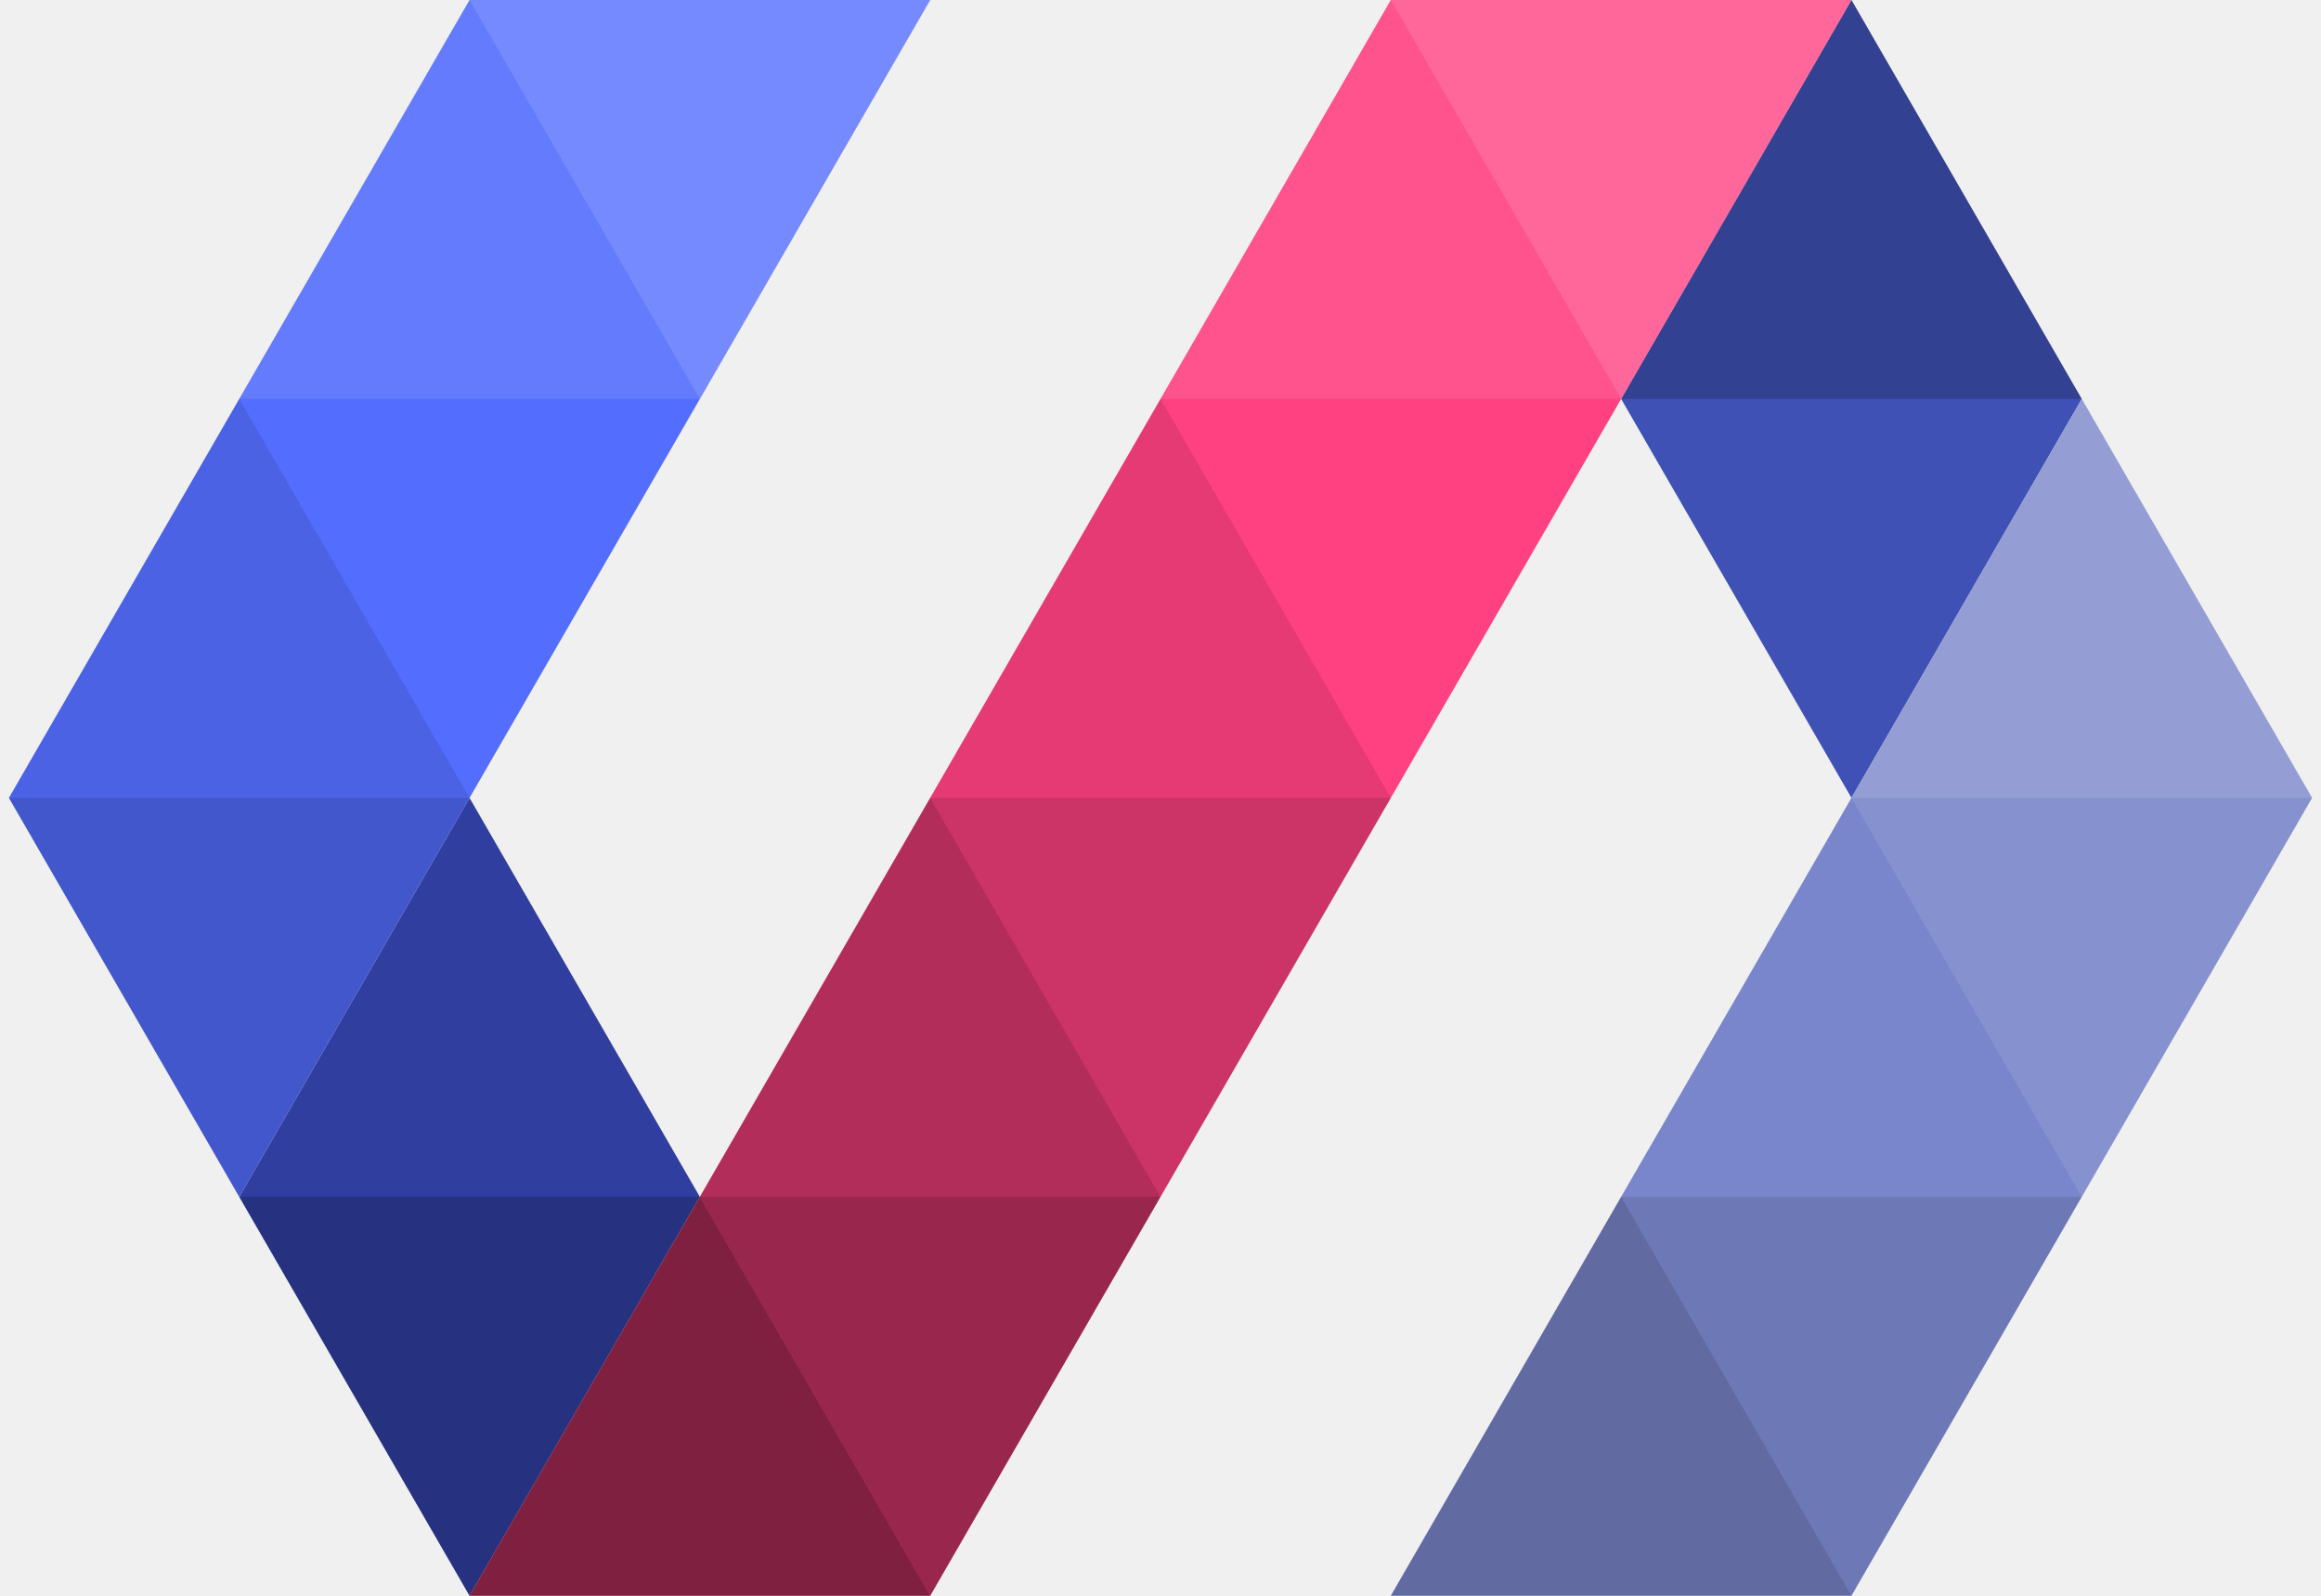
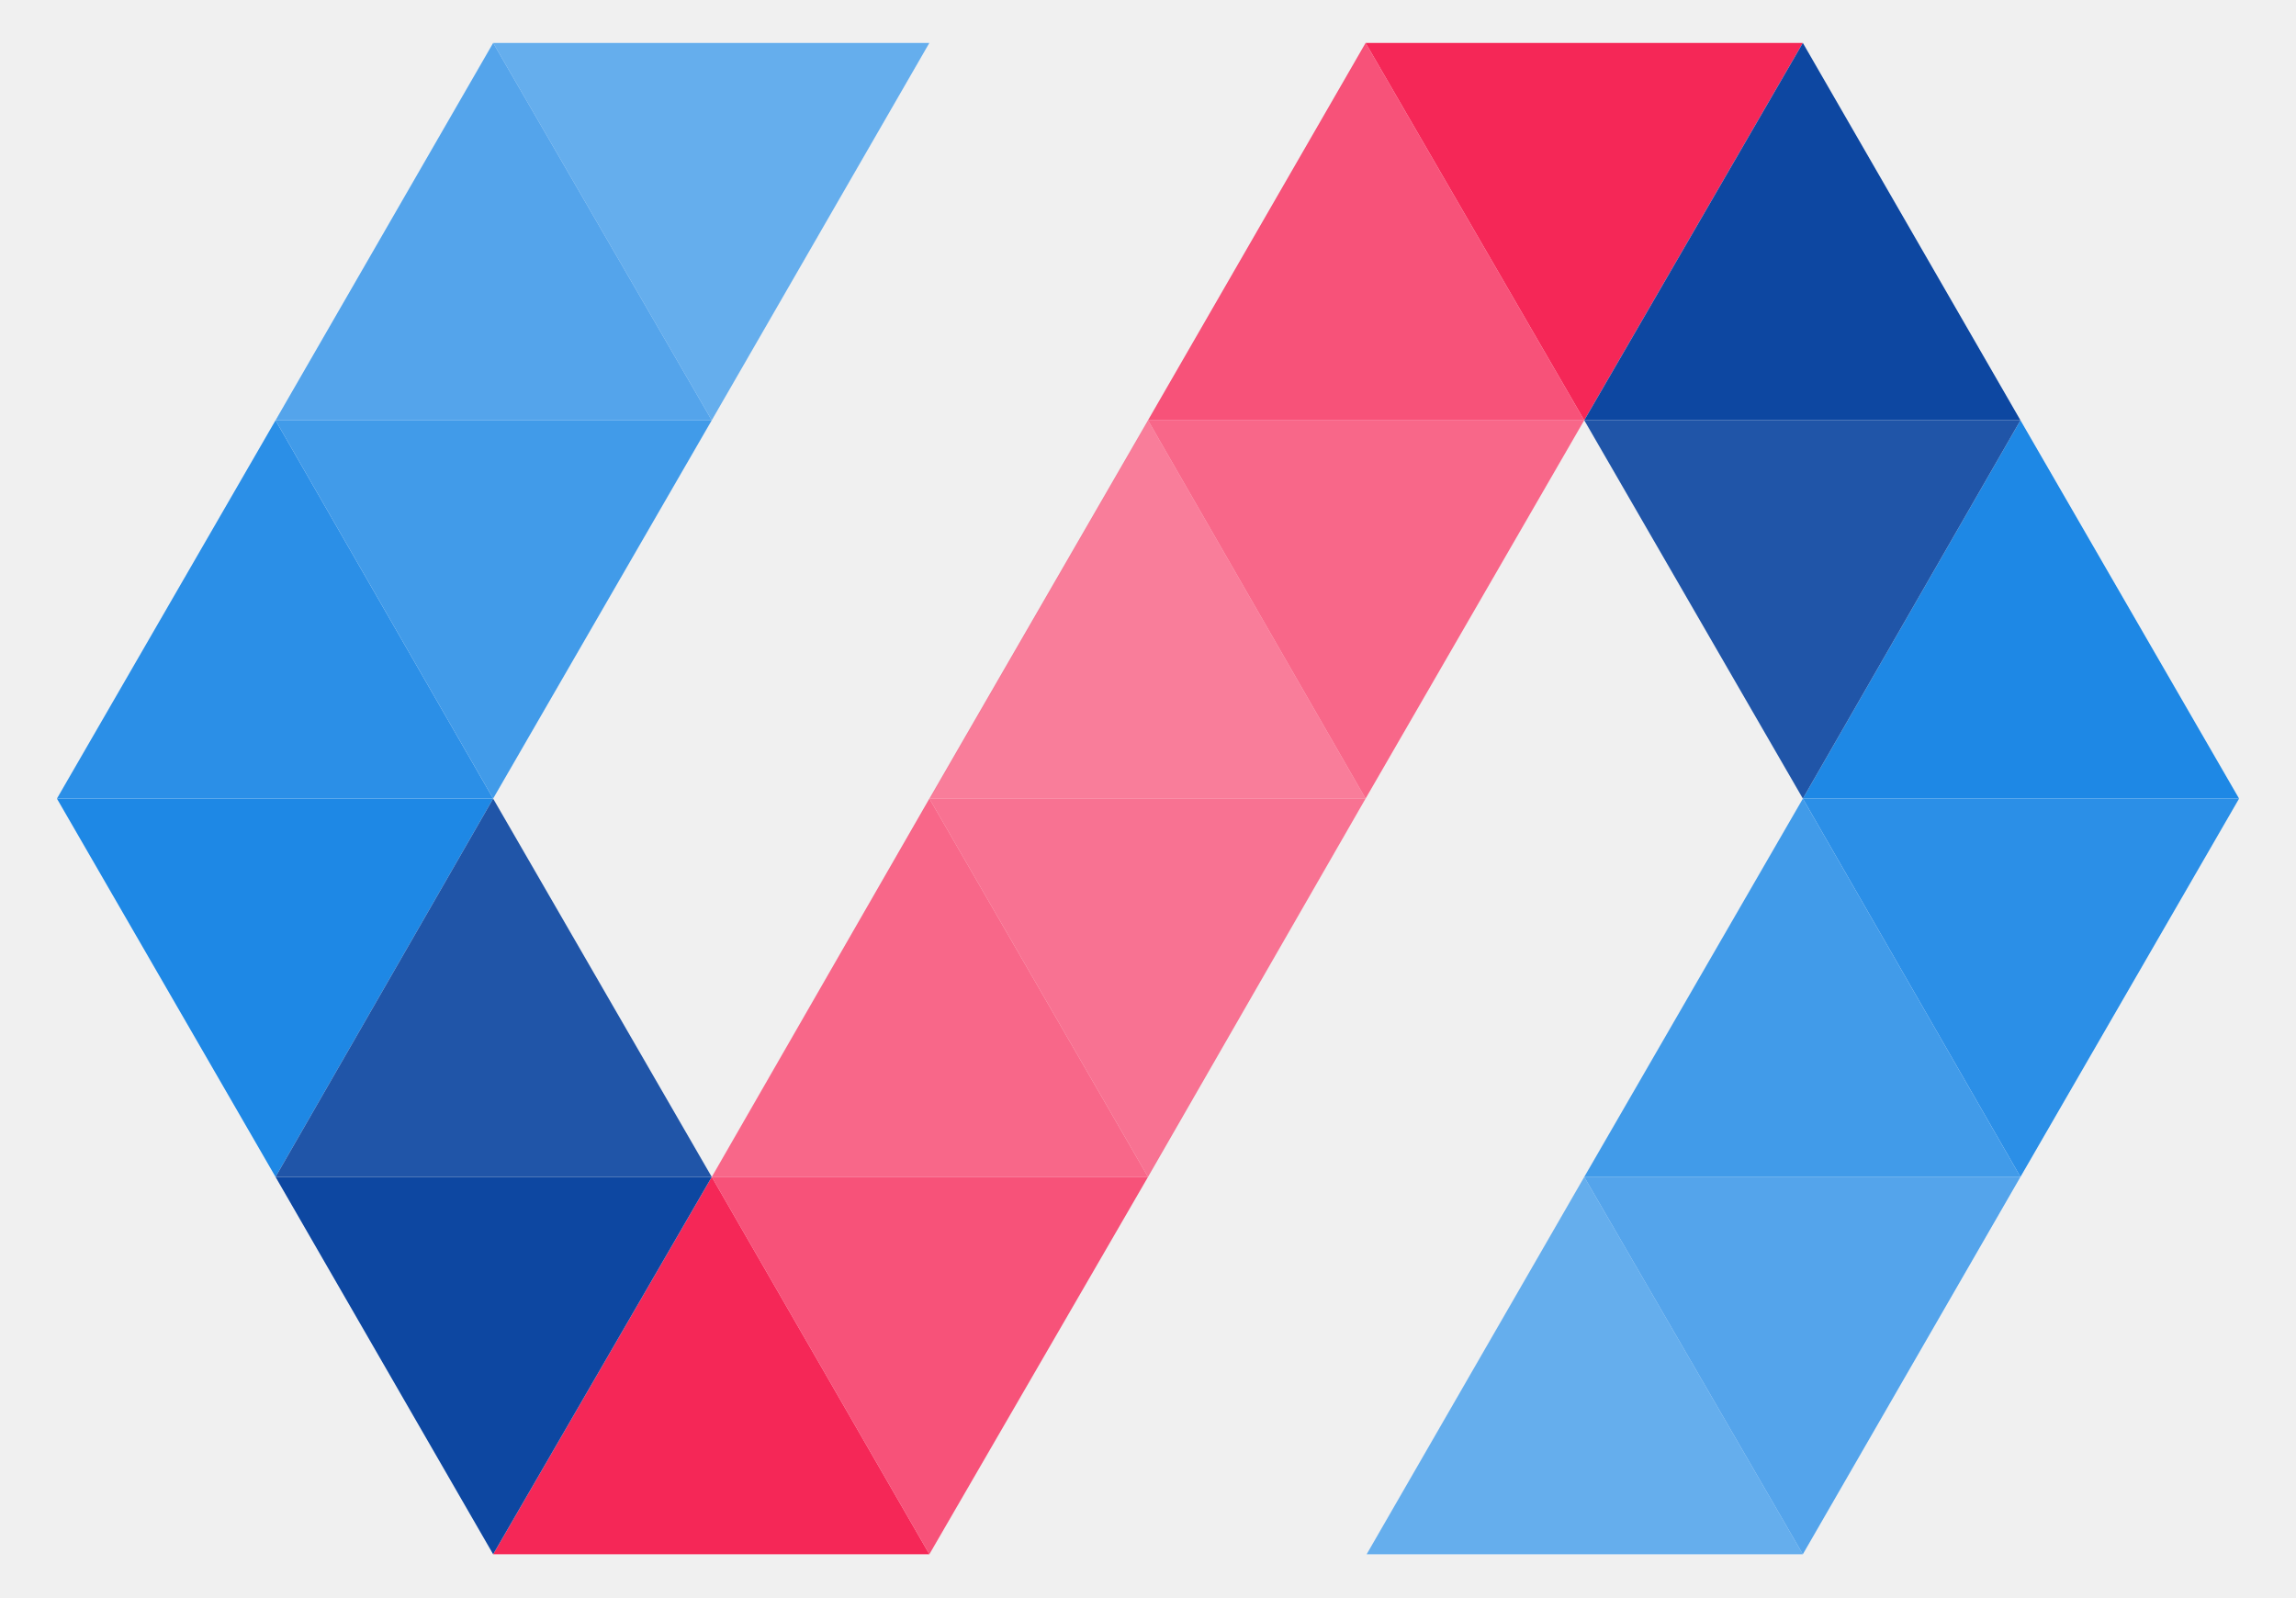
- <svg xmlns="http://www.w3.org/2000/svg" version="1.1" id="Layer_1" x="0px" y="0px" width="416px" height="286px" viewBox="0 0 416 286" enable-background="new 0 0 416 286" xml:space="preserve">
+ <svg xmlns="http://www.w3.org/2000/svg" version="1.1" id="Layer_1" x="0px" y="0px" viewBox="0 0 230 160" style="enable-background:new 0 0 230 160;" xml:space="preserve">
+   <style type="text/css">
+ 	.st0{fill:#FFFFFF;}
+ 	.st1{opacity:0.8;fill:#F52757;}
+ 	.st2{opacity:0.7;fill:#F52757;}
+ 	.st3{opacity:0.6;fill:#F52757;}
+ 	.st4{opacity:0.68;fill:#1E88E5;}
+ 	.st5{opacity:0.76;fill:#1E88E5;}
+ 	.st6{opacity:0.84;fill:#1E88E5;}
+ 	.st7{opacity:0.94;fill:#1E88E5;}
+ 	.st8{opacity:0.65;fill:#F52757;}
+ 	.st9{fill:#F52757;}
+ 	.st10{fill:#1E88E5;}
+ 	.st11{opacity:0.92;fill:#0D47A1;}
+ 	.st12{fill:#0D47A1;}
+ </style>
  <g>
-     <g>
-       <polygon fill="#303F9F" points="84.157,143 42.878,214.5 84.157,286 125.436,214.5   " />
-       <polygon fill="#3F51B5" points="331.842,0 290.561,71.5 331.842,143 373.121,71.5   " />
-       <polygon fill="#7986CB" points="373.121,71.5 249.278,286 331.842,286 414.4,143   " />
-       <polygon fill="#FF4081" points="249.278,0 84.157,286 166.721,286 331.842,0   " />
-       <polygon fill="#536DFE" points="84.157,0 1.596,143 42.878,214.5 166.721,0   " />
-       <polygon fill="#FFFFFF" fill-opacity="0.2" points="249.278,0 290.561,71.5 331.842,0   " />
-       <polygon fill="#FFFFFF" fill-opacity="0.1" points="208,71.5 249.278,0 290.561,71.5   " />
-       <polygon fill="#FFFFFF" fill-opacity="0" points="208,71.5 249.278,143 290.561,71.5   " />
-       <polygon fill-opacity="0.1" points="166.721,143 208,71.5 249.278,143   " />
-       <polygon fill-opacity="0.2" points="166.721,143 208,214.5 249.278,143   " />
-       <polygon fill-opacity="0.3" points="125.438,214.5 166.721,143 208,214.5   " />
-       <polygon fill-opacity="0.4" points="125.438,214.5 166.721,286 208,214.5   " />
-       <polygon fill-opacity="0.5" points="84.157,286 125.438,214.5 166.721,286   " />
-       <polygon fill="#FFFFFF" fill-opacity="0.2" points="84.157,0 125.438,71.5 166.721,0   " />
-       <polygon fill="#FFFFFF" fill-opacity="0.1" points="42.878,71.5 84.157,0 125.438,71.5   " />
-       <polygon fill="#FFFFFF" fill-opacity="0" points="42.878,71.5 84.157,143 125.438,71.5   " />
-       <polygon fill-opacity="0.1" points="1.598,143 42.878,71.5 84.157,143   " />
-       <polygon fill-opacity="0.2" points="1.598,143 42.878,214.5 84.157,143   " />
-       <polygon fill="#FFFFFF" fill-opacity="0" points="125.438,214.5 84.157,143 42.878,214.5   " />
-       <polygon fill-opacity="0.2" points="125.438,214.5 84.157,286 42.878,214.5   " />
-       <polygon fill-opacity="0.2" points="373.121,71.5 331.842,0 290.561,71.5   " />
-       <polygon fill="#FFFFFF" fill-opacity="0" points="373.121,71.5 331.842,143 290.561,71.5   " />
-       <g>
-         <polygon fill="#FFFFFF" fill-opacity="0.2" points="331.842,143 373.121,71.5 414.4,143    " />
-         <polygon fill="#FFFFFF" fill-opacity="0.1" points="331.842,143 373.121,214.5 414.4,143    " />
-         <polygon fill="#FFFFFF" fill-opacity="0" points="290.561,214.5 331.842,143 373.121,214.5    " />
-         <polygon fill-opacity="0.1" points="290.561,214.5 331.842,286 373.121,214.5    " />
-         <polygon fill-opacity="0.2" points="249.278,286 290.561,214.5 331.842,286    " />
-       </g>
-     </g>
-     <rect y="-65" fill="none" width="416" height="416" />
-   </g>
-   <g display="none">
-     <g display="inline">
-       <polygon fill="#303F9F" points="84.157,143 42.878,214.5 84.157,286 166.721,286   " />
-       <polygon fill="#3F51B5" points="331.842,0 249.278,0 331.842,143 373.121,71.5   " />
-       <polygon fill="#7986CB" points="373.121,71.5 249.278,286 331.842,286 414.4,143   " />
-       <polygon fill="#536DFE" points="84.157,0 1.596,143 42.878,214.5 166.721,0   " />
-       <polygon fill-opacity="0.5" points="249.278,0 290.561,71.5 331.842,0   " />
-       <polygon fill-opacity="0.5" points="84.157,286 125.438,214.5 166.721,286   " />
-       <polygon fill="#FFFFFF" fill-opacity="0.2" points="84.157,0 125.438,71.5 166.721,0   " />
-       <polygon fill="#FFFFFF" fill-opacity="0.1" points="42.878,71.5 84.157,0 125.438,71.5   " />
-       <polygon fill="#FFFFFF" fill-opacity="0" points="42.878,71.5 84.157,143 125.438,71.5   " />
-       <polygon fill-opacity="0.1" points="1.598,143 42.878,71.5 84.157,143   " />
-       <polygon fill-opacity="0.2" points="1.598,143 42.878,214.5 84.157,143   " />
-       <polygon fill="#FFFFFF" fill-opacity="0" points="125.438,214.5 84.157,143 42.878,214.5   " />
-       <polygon fill="#FFFFFF" fill-opacity="0" points="373.121,71.5 331.842,143 290.561,71.5   " />
-       <g>
-         <polygon fill="#FFFFFF" fill-opacity="0.2" points="331.842,143 373.121,71.5 414.4,143    " />
-         <polygon fill="#FFFFFF" fill-opacity="0.1" points="331.842,143 373.121,214.5 414.4,143    " />
-         <polygon fill="#FFFFFF" fill-opacity="0" points="290.561,214.5 331.842,143 373.121,214.5    " />
-         <polygon fill-opacity="0.1" points="290.561,214.5 331.842,286 373.121,214.5    " />
-         <polygon fill-opacity="0.2" points="249.278,286 290.561,214.5 331.842,286    " />
-       </g>
-       <polygon fill-opacity="0.2" points="125.438,214.5 84.157,286 42.878,214.5   " />
-       <polygon fill-opacity="0.2" points="373.121,71.5 331.842,0 290.561,71.5   " />
-     </g>
-     <rect y="-65" display="inline" fill="none" width="416" height="416" />
-   </g>
-   <g display="none">
-     <g display="inline">
-       <polygon fill="#FF4081" points="249.279,0 84.157,286 166.721,286 331.843,0   " />
-       <polygon fill="#FFFFFF" fill-opacity="0.2" points="249.279,0 290.558,71.5 331.843,0   " />
-       <polygon fill="#FFFFFF" fill-opacity="0.1" points="208,71.5 249.279,0 290.558,71.5   " />
-       <polygon fill="#FFFFFF" fill-opacity="0" points="208,71.5 249.279,143 290.558,71.5   " />
-       <polygon fill-opacity="0.2" points="166.721,143 208,214.5 249.279,143   " />
-       <polygon fill-opacity="0.3" points="125.439,214.5 166.721,143 208,214.5   " />
-       <polygon fill-opacity="0.4" points="125.439,214.5 166.721,286 208,214.5   " />
-       <polygon fill-opacity="0.5" points="84.157,286 125.439,214.5 166.721,286   " />
-       <polygon fill-opacity="0.1" points="166.721,143 208,71.5 249.279,143   " />
-     </g>
-     <g display="inline">
-       <polygon fill="#FF4081" points="331.84,0 166.718,286 249.279,286 373.121,71.5   " />
-       <polygon fill="#FFFFFF" fill-opacity="0.1" points="290.558,71.5 331.84,0 373.121,71.5   " />
-       <polygon fill="#FFFFFF" fill-opacity="0" points="290.558,71.5 331.84,143 373.121,71.5   " />
-       <polygon fill-opacity="0.2" points="249.279,143 290.558,214.5 331.84,143   " />
-       <polygon fill-opacity="0.3" points="208,214.5 249.279,143 290.558,214.5   " />
-       <polygon fill-opacity="0.4" points="208,214.5 249.279,286 290.558,214.5   " />
-       <polygon fill-opacity="0.5" points="166.718,286 208,214.5 249.279,286   " />
-       <polygon fill-opacity="0.1" points="249.279,143 290.558,71.5 331.84,143   " />
-     </g>
-     <g display="inline">
-       <polygon fill="#FF4081" points="166.718,0 42.878,214.5 84.16,286 249.279,0   " />
-       <polygon fill="#FFFFFF" fill-opacity="0.2" points="166.718,0 208,71.5 249.279,0   " />
-       <polygon fill="#FFFFFF" fill-opacity="0.1" points="125.439,71.5 166.718,0 208,71.5   " />
-       <polygon fill="#FFFFFF" fill-opacity="0" points="125.439,71.5 166.718,143 208,71.5   " />
-       <polygon fill-opacity="0.2" points="84.16,143 125.439,214.5 166.718,143   " />
-       <polygon fill-opacity="0.3" points="42.878,214.5 84.16,143 125.439,214.5   " />
-       <polygon fill-opacity="0.4" points="42.878,214.5 84.16,286 125.439,214.5   " />
-       <polygon fill-opacity="0.1" points="84.16,143 125.439,71.5 166.718,143   " />
-     </g>
-     <rect y="-65" display="inline" fill="none" width="416" height="416" />
-     <g display="inline">
-       <polygon fill="#303F9F" points="84.157,143 42.878,214.5 84.157,286 166.721,286   " />
-       <polygon fill="#3F51B5" points="331.843,0 249.279,0 331.843,143 373.121,71.5   " />
-       <polygon fill="#7986CB" points="373.121,71.5 249.279,286 331.843,286 414.4,143   " />
-       <polygon fill="#536DFE" points="84.157,0 1.597,143 42.878,214.5 166.721,0   " />
-       <polygon fill-opacity="0.5" points="249.279,0 290.558,71.5 331.843,0   " />
-       <polygon fill-opacity="0.5" points="84.157,286 125.439,214.5 166.721,286   " />
-       <polygon fill="#FFFFFF" fill-opacity="0.2" points="84.157,0 125.439,71.5 166.721,0   " />
-       <polygon fill="#FFFFFF" fill-opacity="0.1" points="42.878,71.5 84.157,0 125.439,71.5   " />
-       <polygon fill="#FFFFFF" fill-opacity="0" points="42.878,71.5 84.157,143 125.439,71.5   " />
-       <polygon fill-opacity="0.1" points="1.6,143 42.878,71.5 84.157,143   " />
-       <polygon fill-opacity="0.2" points="1.6,143 42.878,214.5 84.157,143   " />
-       <polygon fill="#FFFFFF" fill-opacity="0" points="125.439,214.5 84.157,143 42.878,214.5   " />
-       <polygon fill="#FFFFFF" fill-opacity="0" points="373.121,71.5 331.843,143 290.558,71.5   " />
-       <g>
-         <polygon fill="#FFFFFF" fill-opacity="0.2" points="331.843,143 373.121,71.5 414.4,143    " />
-         <polygon fill="#FFFFFF" fill-opacity="0.1" points="331.843,143 373.121,214.5 414.4,143    " />
-         <polygon fill="#FFFFFF" fill-opacity="0" points="290.558,214.5 331.843,143 373.121,214.5    " />
-         <polygon fill-opacity="0.1" points="290.558,214.5 331.843,286 373.121,214.5    " />
-         <polygon fill-opacity="0.2" points="249.279,286 290.558,214.5 331.843,286    " />
-       </g>
-       <polygon fill-opacity="0.2" points="125.439,214.5 84.157,286 42.878,214.5   " />
-       <polygon fill-opacity="0.2" points="373.121,71.5 331.843,0 290.558,71.5   " />
-     </g>
-   </g>
-   <g display="none">
-     <g display="inline">
-       <polygon fill="#9F499B" points="249.279,0 84.157,286 166.721,286 331.843,0   " />
-       <polygon fill="#FFFFFF" fill-opacity="0.2" points="249.279,0 290.558,71.5 331.843,0   " />
-       <polygon fill="#FFFFFF" fill-opacity="0.1" points="208,71.5 249.279,0 290.558,71.5   " />
-       <polygon fill="#FFFFFF" fill-opacity="0" points="208,71.5 249.279,143 290.558,71.5   " />
-       <polygon fill-opacity="0.2" points="166.721,143 208,214.5 249.279,143   " />
-       <polygon fill-opacity="0.3" points="125.439,214.5 166.721,143 208,214.5   " />
-       <polygon fill-opacity="0.4" points="125.439,214.5 166.721,286 208,214.5   " />
-       <polygon fill-opacity="0.5" points="84.157,286 125.439,214.5 166.721,286   " />
-       <polygon fill-opacity="0.1" points="166.721,143 208,71.5 249.279,143   " />
-     </g>
-     <g display="inline">
-       <polygon fill="#9F499B" points="331.84,0 166.718,286 249.279,286 373.121,71.5   " />
-       <polygon fill="#FFFFFF" fill-opacity="0.1" points="290.558,71.5 331.84,0 373.121,71.5   " />
-       <polygon fill="#FFFFFF" fill-opacity="0" points="290.558,71.5 331.84,143 373.121,71.5   " />
-       <polygon fill-opacity="0.2" points="249.279,143 290.558,214.5 331.84,143   " />
-       <polygon fill-opacity="0.3" points="208,214.5 249.279,143 290.558,214.5   " />
-       <polygon fill-opacity="0.4" points="208,214.5 249.279,286 290.558,214.5   " />
-       <polygon fill-opacity="0.5" points="166.718,286 208,214.5 249.279,286   " />
-       <polygon fill-opacity="0.1" points="249.279,143 290.558,71.5 331.84,143   " />
-     </g>
-     <g display="inline">
-       <polygon fill="#9F499B" points="373.121,71.5 249.279,286 331.843,286 414.4,143   " />
-       <polygon fill-opacity="0.2" points="331.843,143 373.121,214.5 414.4,143   " />
-       <polygon fill-opacity="0.3" points="290.558,214.5 331.843,143 373.121,214.5   " />
-       <polygon fill-opacity="0.4" points="290.558,214.5 331.843,286 373.121,214.5   " />
-       <polygon fill-opacity="0.5" points="249.279,286 290.558,214.5 331.843,286   " />
-       <polygon fill-opacity="0.1" points="331.843,143 373.121,71.5 414.4,143   " />
-     </g>
-     <g display="inline">
-       <polygon fill="#9F499B" points="166.718,0 42.878,214.5 84.16,286 249.279,0   " />
-       <polygon fill="#FFFFFF" fill-opacity="0.2" points="166.718,0 208,71.5 249.279,0   " />
-       <polygon fill="#FFFFFF" fill-opacity="0.1" points="125.439,71.5 166.718,0 208,71.5   " />
-       <polygon fill="#FFFFFF" fill-opacity="0" points="125.439,71.5 166.718,143 208,71.5   " />
-       <polygon fill-opacity="0.2" points="84.16,143 125.439,214.5 166.718,143   " />
-       <polygon fill-opacity="0.3" points="42.878,214.5 84.16,143 125.439,214.5   " />
-       <polygon fill-opacity="0.4" points="42.878,214.5 84.16,286 125.439,214.5   " />
-       <polygon fill-opacity="0.1" points="84.16,143 125.439,71.5 166.718,143   " />
-     </g>
-     <g display="inline">
-       <polygon fill="#9F499B" points="84.157,0 1.6,143 42.878,214.5 166.721,0   " />
-       <polygon fill="#FFFFFF" fill-opacity="0.2" points="84.157,0 125.439,71.5 166.721,0   " />
-       <polygon fill="#FFFFFF" fill-opacity="0.1" points="42.878,71.5 84.157,0 125.439,71.5   " />
-       <polygon fill="#FFFFFF" fill-opacity="0" points="42.878,71.5 84.157,143 125.439,71.5   " />
-       <polygon fill-opacity="0.2" points="1.6,143 42.878,214.5 84.157,143   " />
-       <polygon fill-opacity="0.1" points="1.6,143 42.878,71.5 84.157,143   " />
-     </g>
-     <rect y="-65" display="inline" fill="none" width="416" height="416" />
+     <polygon class="st0" points="93.1,4.3 49.4,4.3 5.7,80 49.4,155.7 93.1,155.7 158.7,42.1 180.6,80 136.9,155.7 180.6,155.7    224.3,80 180.6,4.3 136.9,4.3 71.3,117.9 49.4,80  " />
+     <polygon class="st1" points="115,42.1 136.8,4.3 158.7,42.1  " />
+     <polygon class="st2" points="115,42.1 136.8,80 158.7,42.1  " />
+     <polygon class="st3" points="93.1,80 115,42.1 136.8,80  " />
+     <polygon class="st4" points="49.4,4.3 71.3,42.1 93.1,4.3  " />
+     <polygon class="st5" points="27.6,42.1 49.4,4.3 71.3,42.1  " />
+     <polygon class="st6" points="27.6,42.1 49.4,80 71.3,42.1  " />
+     <polygon class="st7" points="5.7,80 27.6,42.1 49.4,80  " />
+     <polygon class="st8" points="93.1,80 115,117.9 136.8,80  " />
+     <polygon class="st2" points="71.3,117.9 93.1,80 115,117.9  " />
+     <polygon class="st1" points="71.3,117.9 93.1,155.7 115,117.9  " />
+     <polygon class="st9" points="49.4,155.7 71.3,117.9 93.1,155.7  " />
+     <polygon class="st10" points="5.7,80 27.6,117.9 49.4,80  " />
+     <polygon class="st4" points="180.6,155.7 158.7,117.9 136.9,155.7  " />
+     <polygon class="st5" points="202.4,117.9 180.6,155.7 158.7,117.9  " />
+     <polygon class="st6" points="202.4,117.9 180.6,80 158.7,117.9  " />
+     <polygon class="st7" points="224.3,80 202.4,117.9 180.6,80  " />
+     <polygon class="st10" points="224.3,80 202.4,42.1 180.6,80  " />
+     <polygon class="st11" points="71.3,117.9 49.4,80 27.6,117.9  " />
+     <polygon class="st12" points="71.3,117.9 49.4,155.7 27.6,117.9  " />
+     <polygon class="st9" points="136.8,4.3 158.7,42.1 180.6,4.3  " />
+     <polygon class="st12" points="202.4,42.1 180.6,4.3 158.7,42.1  " />
+     <polygon class="st11" points="202.4,42.1 180.6,80 158.7,42.1  " />
  </g>
</svg>
